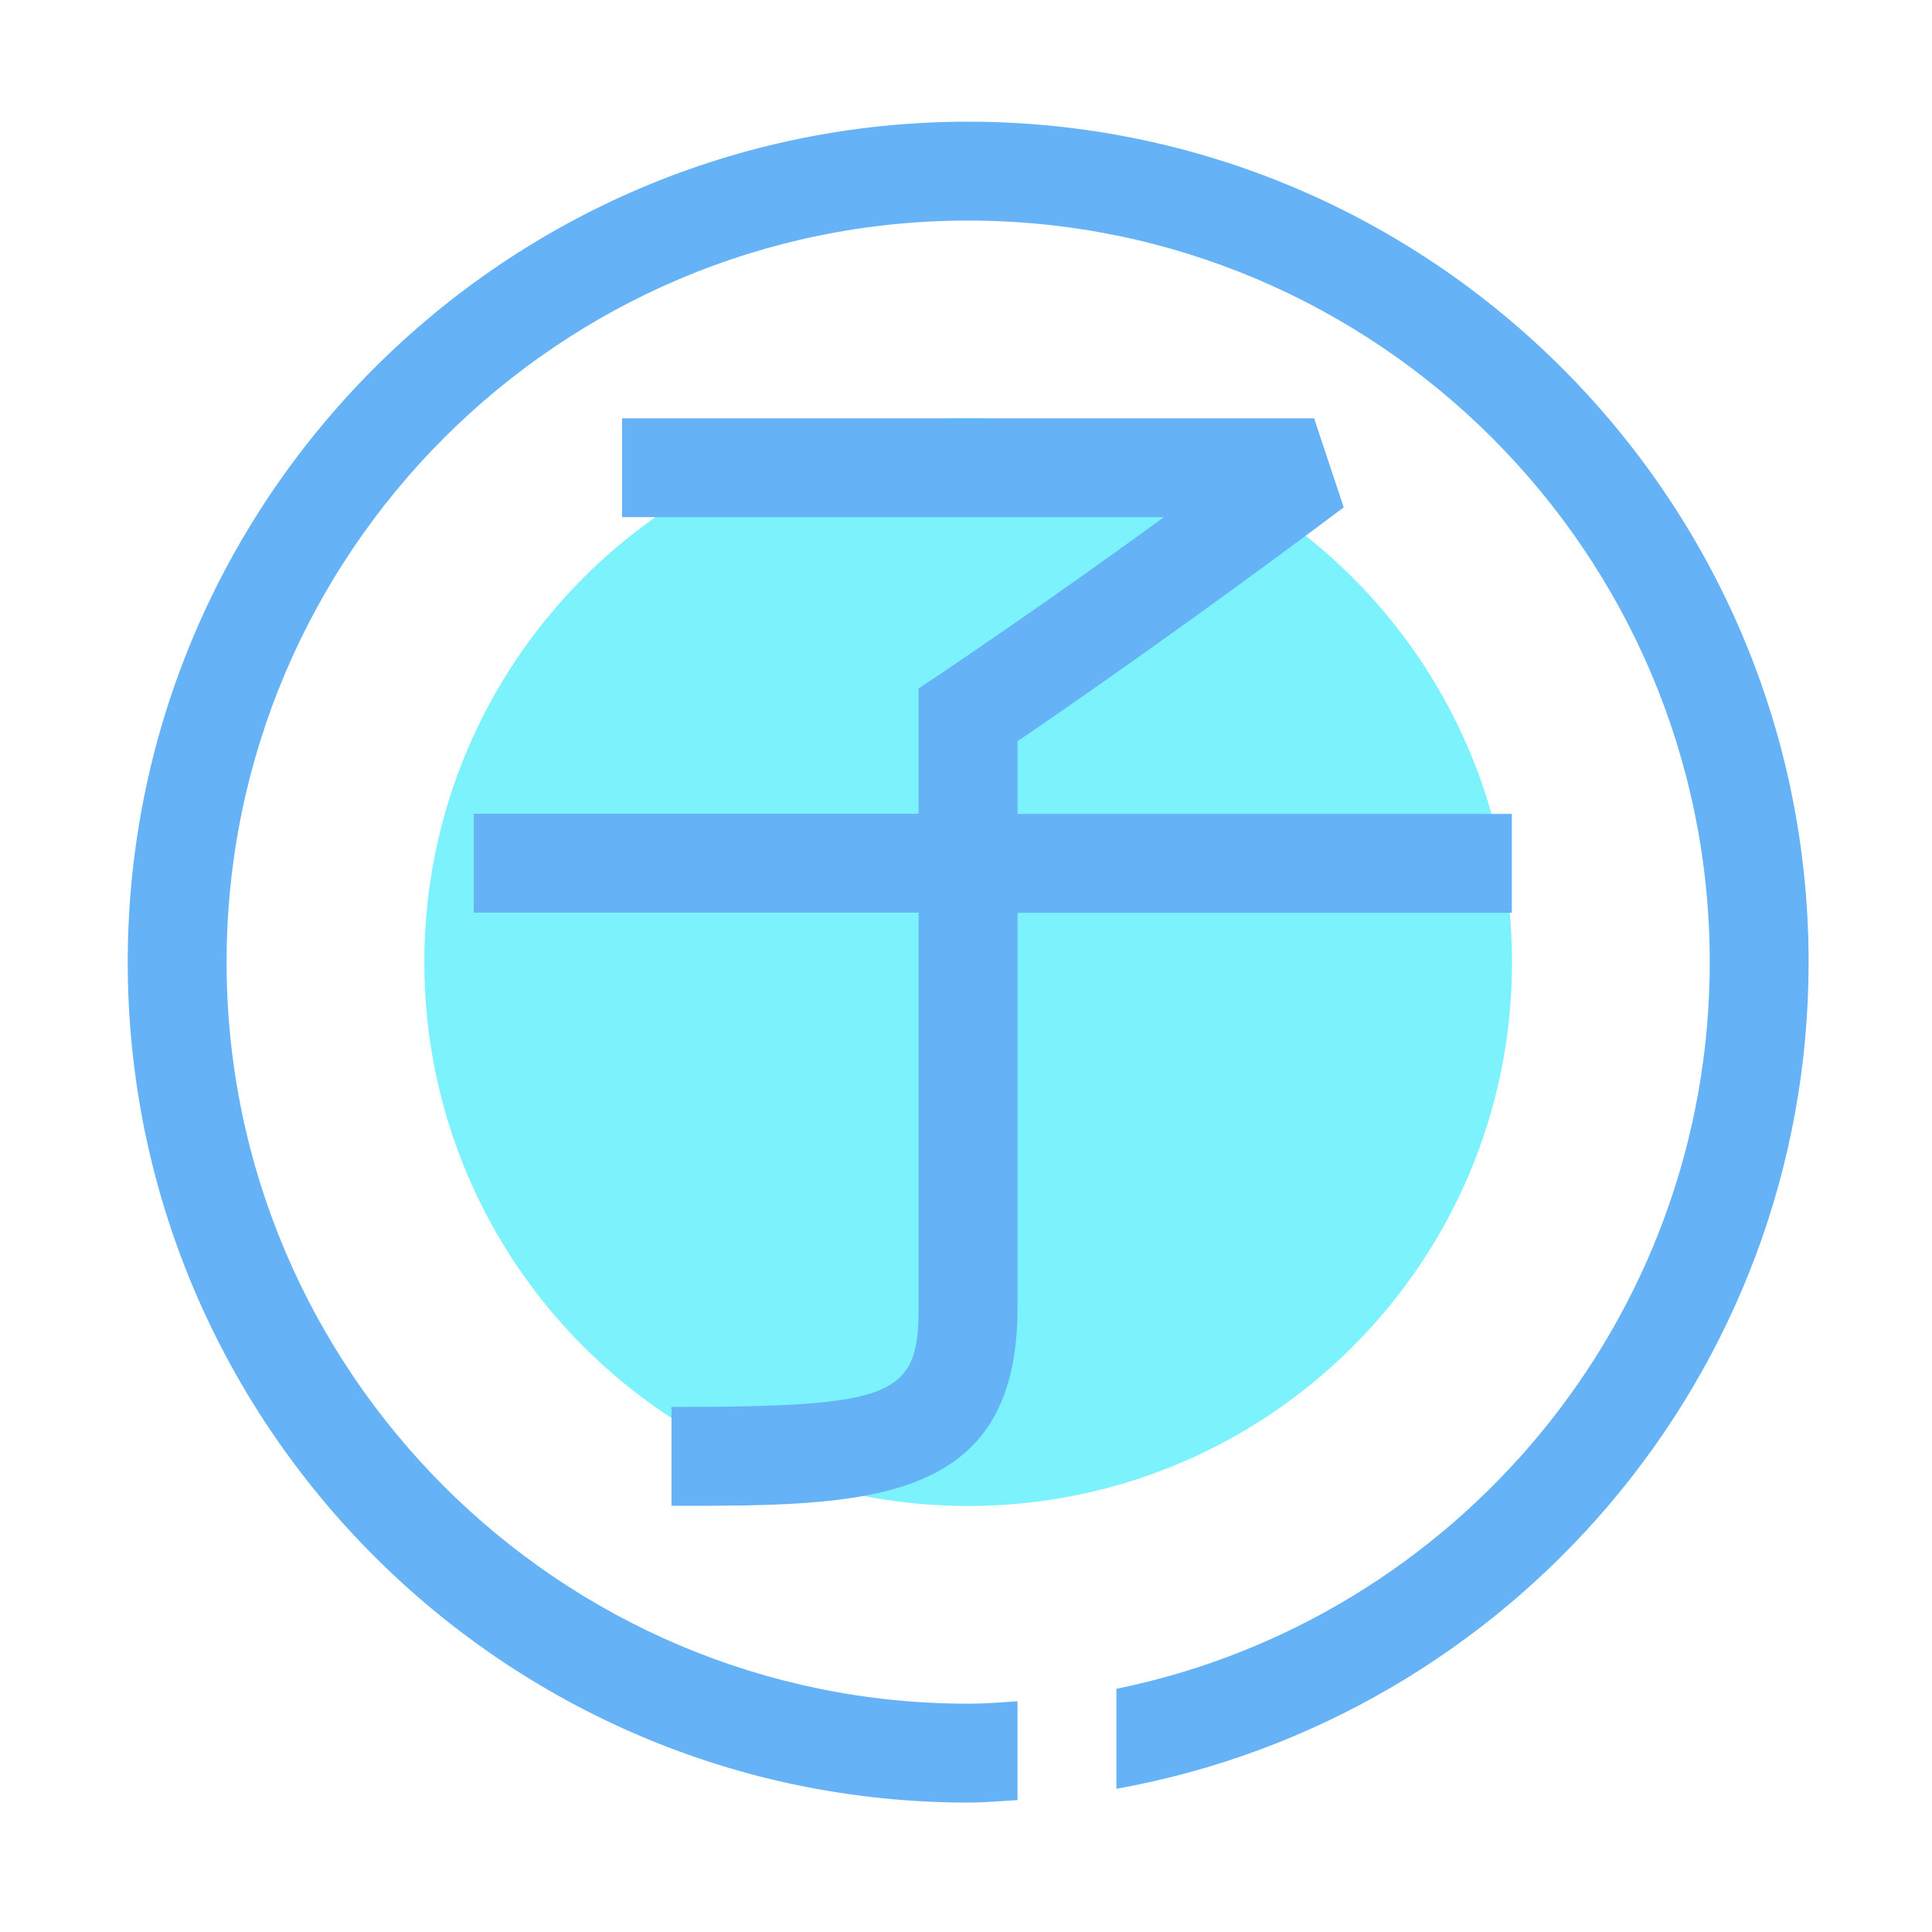
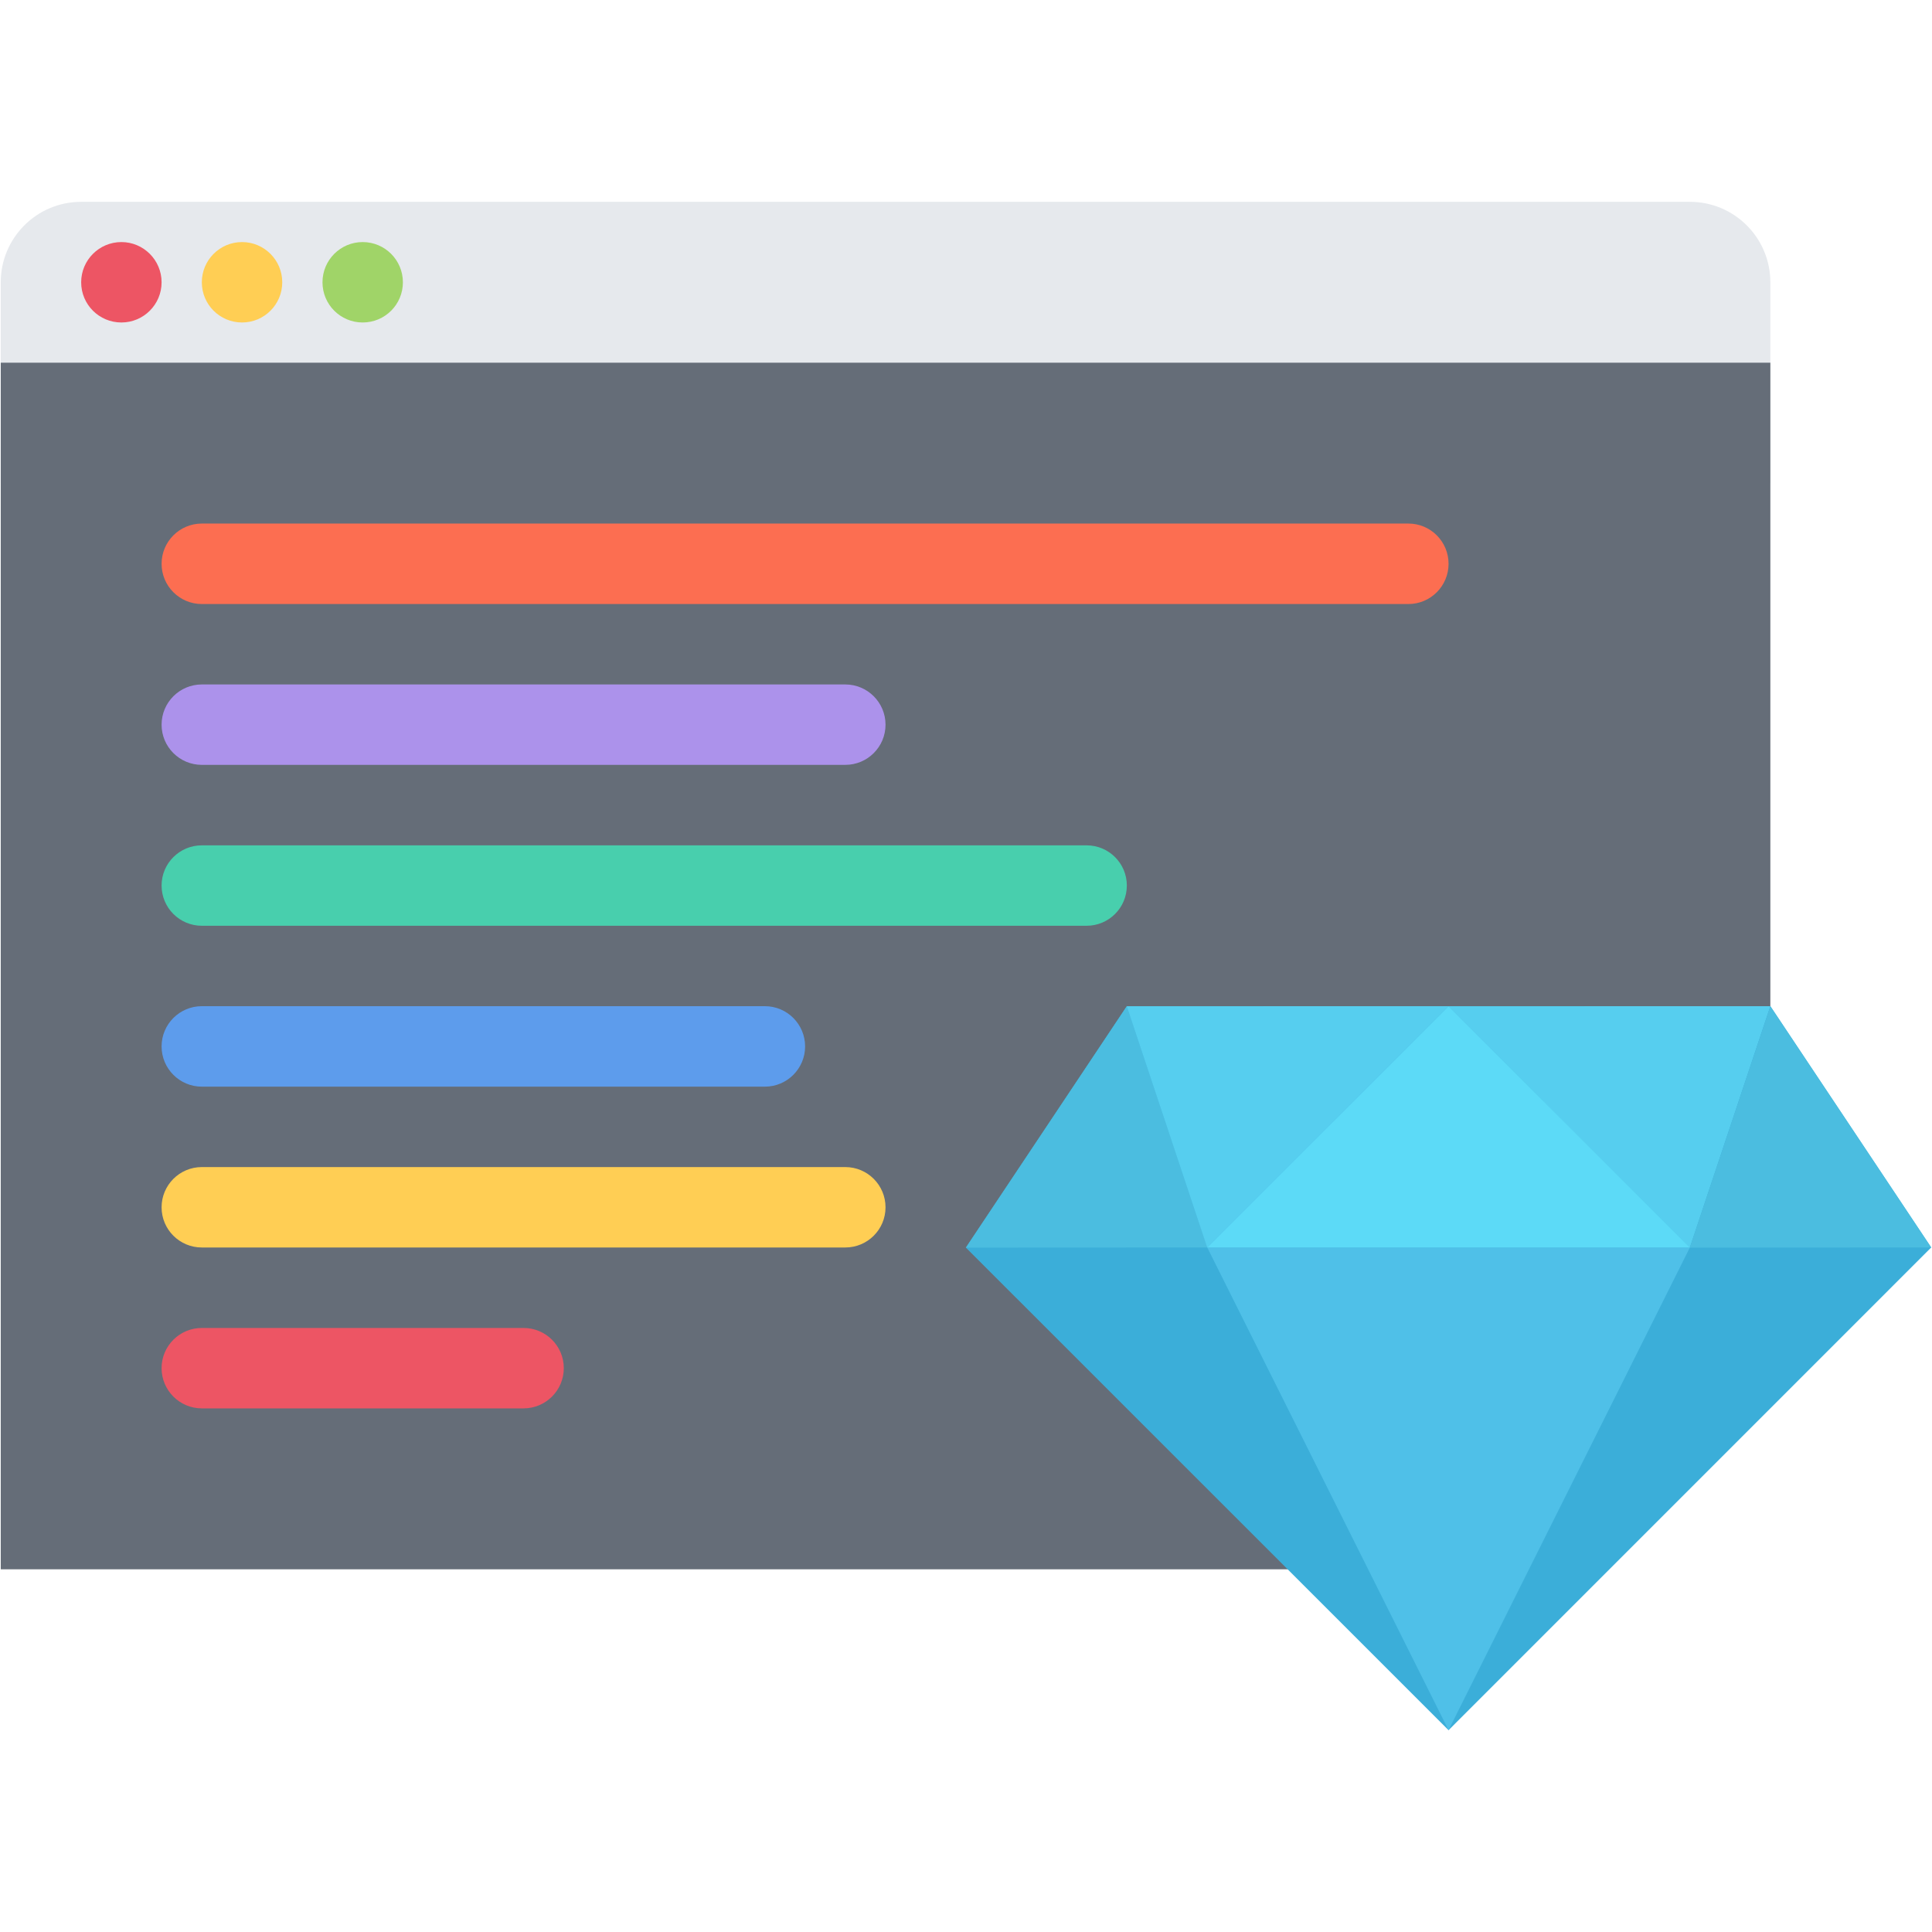
- <svg xmlns="http://www.w3.org/2000/svg" t="1571969380678" class="icon" viewBox="0 0 1024 1024" version="1.1" p-id="5341" width="200" height="200">
+ <svg xmlns="http://www.w3.org/2000/svg" t="1586850008074" class="icon" viewBox="0 0 1024 1024" version="1.1" p-id="4648" width="200" height="200">
  <defs>
    <style type="text/css" />
  </defs>
-   <path d="M513.1 510z m-288.2 0c0 159.2 129.1 288.2 288.2 288.2s288.3-129 288.3-288.2-129.1-288.3-288.3-288.3S224.9 350.8 224.9 510" fill="#7BF2FC" p-id="5342" />
-   <path d="M958.6 510c0 218.8-158.7 400.8-366.9 438.1v-53C771 858.6 906.2 699.8 906.2 510c0-216.7-176.3-393.1-393.1-393.1s-393 176.3-393 393.1 176.3 393 393 393c8.8 0 17.5-0.7 26.2-1.3v52.4c-8.7 0.5-17.4 1.3-26.2 1.3-245.6 0-445.4-199.8-445.4-445.4S267.5 64.5 513.1 64.5 958.6 264.3 958.6 510zM539.3 693.4V483.8h262v-52.4h-262v-38.5c25.8-17.6 92-63.3 172.9-124l-15.7-47.2H329.7v52.4h287.2c-38.9 28.4-78.4 56-118.3 83l-11.7 7.8v66.4H251.1v52.4h235.8v209.6c0 47-13.5 52.4-131 52.4v52.4c102.5 0.1 183.4 0.1 183.4-104.7z" fill="#66B2F6" p-id="5343" />
+   <path d="M938.322 256.2V149.626c0-23.576-19.11-42.654-42.652-42.654H43.024C19.48 106.972 0.4 126.05 0.4 149.626V256.2h937.922z" fill="#E6E9ED" p-id="4649" />
+   <path d="M792.126 831.75H0.4V192.25h937.922v446.306z" fill="#656D78" p-id="4650" />
+   <path d="M85.646 149.626c0 11.772-9.556 21.296-21.296 21.296-11.804 0-21.328-9.524-21.328-21.296S52.546 128.3 64.35 128.3c11.74 0 21.296 9.556 21.296 21.326z" fill="#ED5564" p-id="4651" />
+   <path d="M149.596 149.626c0 11.772-9.556 21.296-21.296 21.296-11.804 0-21.328-9.524-21.328-21.296S116.498 128.3 128.3 128.3c11.742 0 21.296 9.556 21.296 21.326z" fill="#FFCE54" p-id="4652" />
+   <path d="M213.546 149.626c0 11.772-9.524 21.296-21.326 21.296-11.772 0-21.296-9.524-21.296-21.296S180.448 128.3 192.22 128.3c11.802 0 21.326 9.556 21.326 21.326z" fill="#A0D468" p-id="4653" />
+   <path d="M746.474 277.496H106.974c-11.772 0-21.328 9.554-21.328 21.326s9.554 21.328 21.328 21.328h639.5c11.77 0 21.292-9.556 21.292-21.328 0.002-11.772-9.522-21.326-21.292-21.326z" fill="#FC6E51" p-id="4654" />
+   <path d="M106.974 405.396H448.02c11.772 0 21.328-9.524 21.328-21.296s-9.554-21.326-21.328-21.326H106.974c-11.772 0-21.328 9.554-21.328 21.326s9.556 21.296 21.328 21.296z" fill="#AC92EB" p-id="4655" />
+   <path d="M575.92 448.05H106.974c-11.772 0-21.328 9.524-21.328 21.296 0 11.802 9.554 21.328 21.328 21.328H575.92c11.77 0 21.328-9.524 21.328-21.328 0-11.772-9.558-21.296-21.328-21.296z" fill="#48CFAD" p-id="4656" />
+   <path d="M106.974 575.952h298.422c11.772 0 21.328-9.556 21.328-21.328s-9.554-21.328-21.328-21.328H106.974c-11.772 0-21.328 9.556-21.328 21.328s9.556 21.328 21.328 21.328z" fill="#5D9CEC" p-id="4657" />
+   <path d="M448.02 618.572H106.974c-11.772 0-21.328 9.554-21.328 21.328 0 11.772 9.554 21.294 21.328 21.294H448.02c11.772 0 21.328-9.524 21.328-21.294-0.002-11.774-9.556-21.328-21.328-21.328z" fill="#FFCE54" p-id="4658" />
+   <path d="M277.496 703.85H106.974c-11.772 0-21.328 9.524-21.328 21.296s9.554 21.326 21.328 21.326h170.522c11.772 0 21.328-9.554 21.328-21.326s-9.556-21.296-21.328-21.296z" fill="#ED5564" p-id="4659" />
+   <path d="M938.322 533.294H597.248l-85.31 127.964 255.83 255.77 255.8-255.832z" fill="#3BAED9" p-id="4660" />
+   <path d="M639.87 661.196l127.898 255.832 127.902-255.832z" fill="#4FC0E8" p-id="4661" />
+   <path d="M597.248 533.294l-85.31 127.964 127.932-0.062z" fill="#4BBDE0" p-id="4662" />
+   <path d="M639.838 661.258l127.96-127.964-170.582 0.032z" fill="#56CEEF" p-id="4663" />
+   <path d="M895.638 661.258l42.654-127.964-170.556 0.032z" fill="#56CEEF" p-id="4664" />
+   <path d="M938.322 533.294l-42.684 127.964 127.962-0.062z" fill="#4BBDE0" p-id="4665" />
+   <path d="M767.768 533.326l-127.898 127.87h255.8z" fill="#5CDAF7" p-id="4666" />
</svg>
